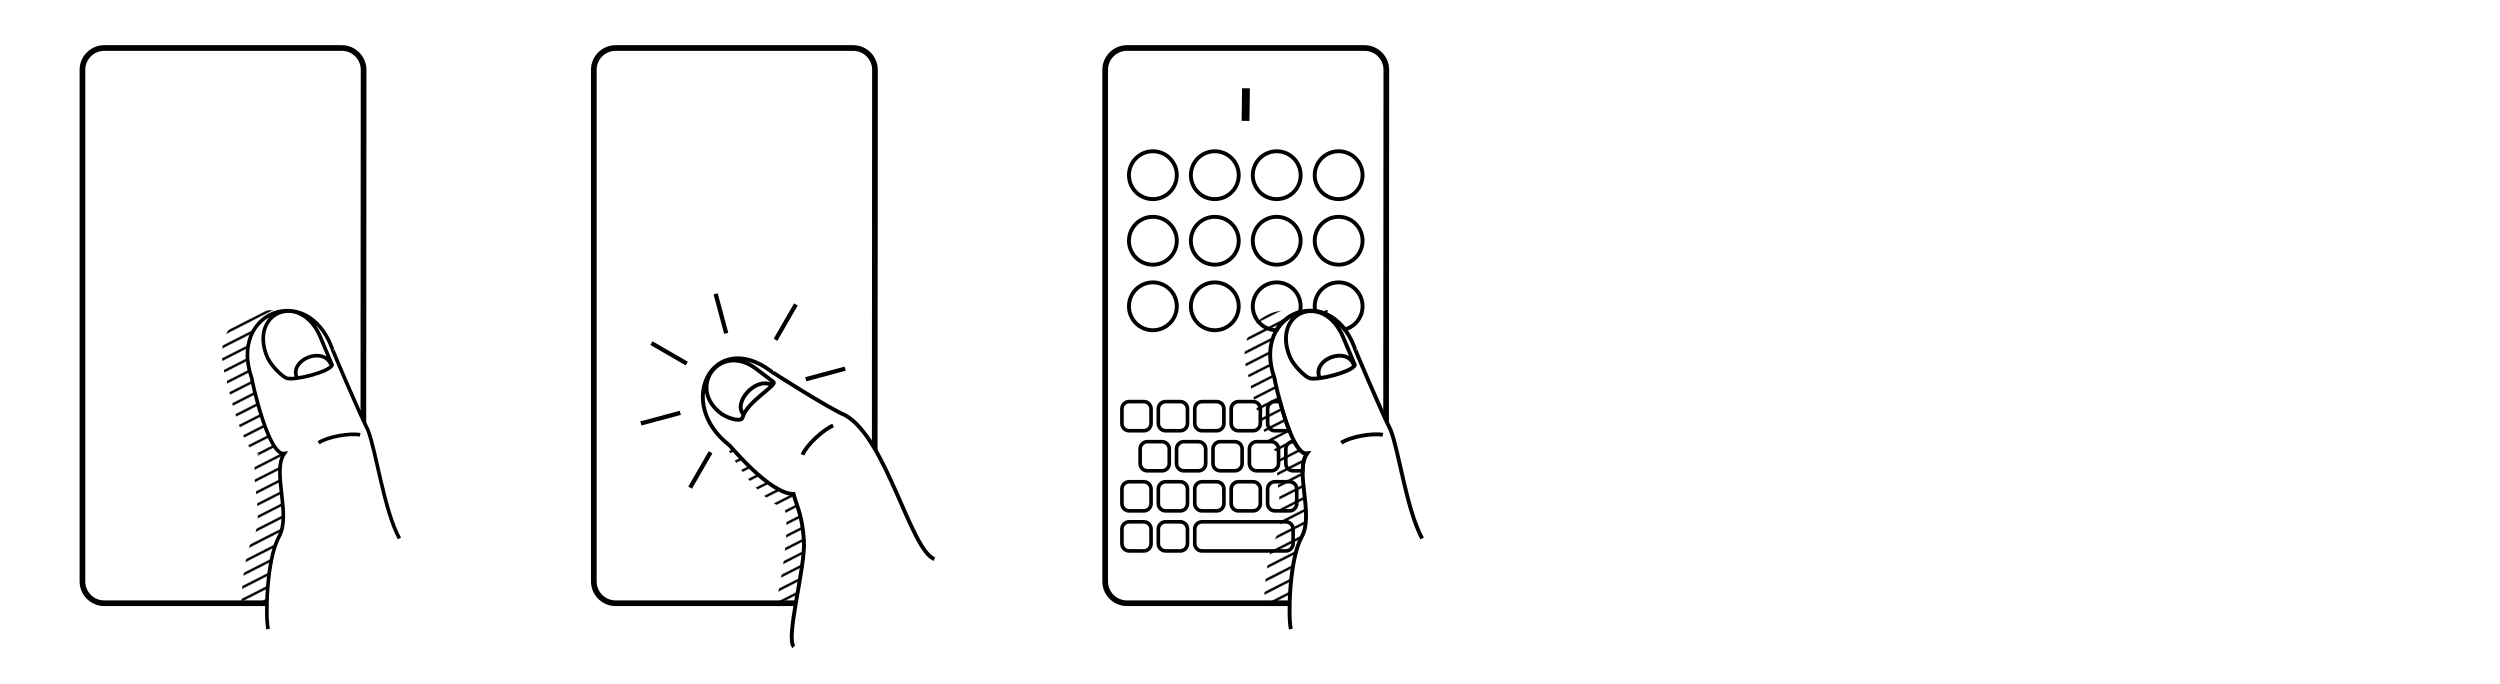
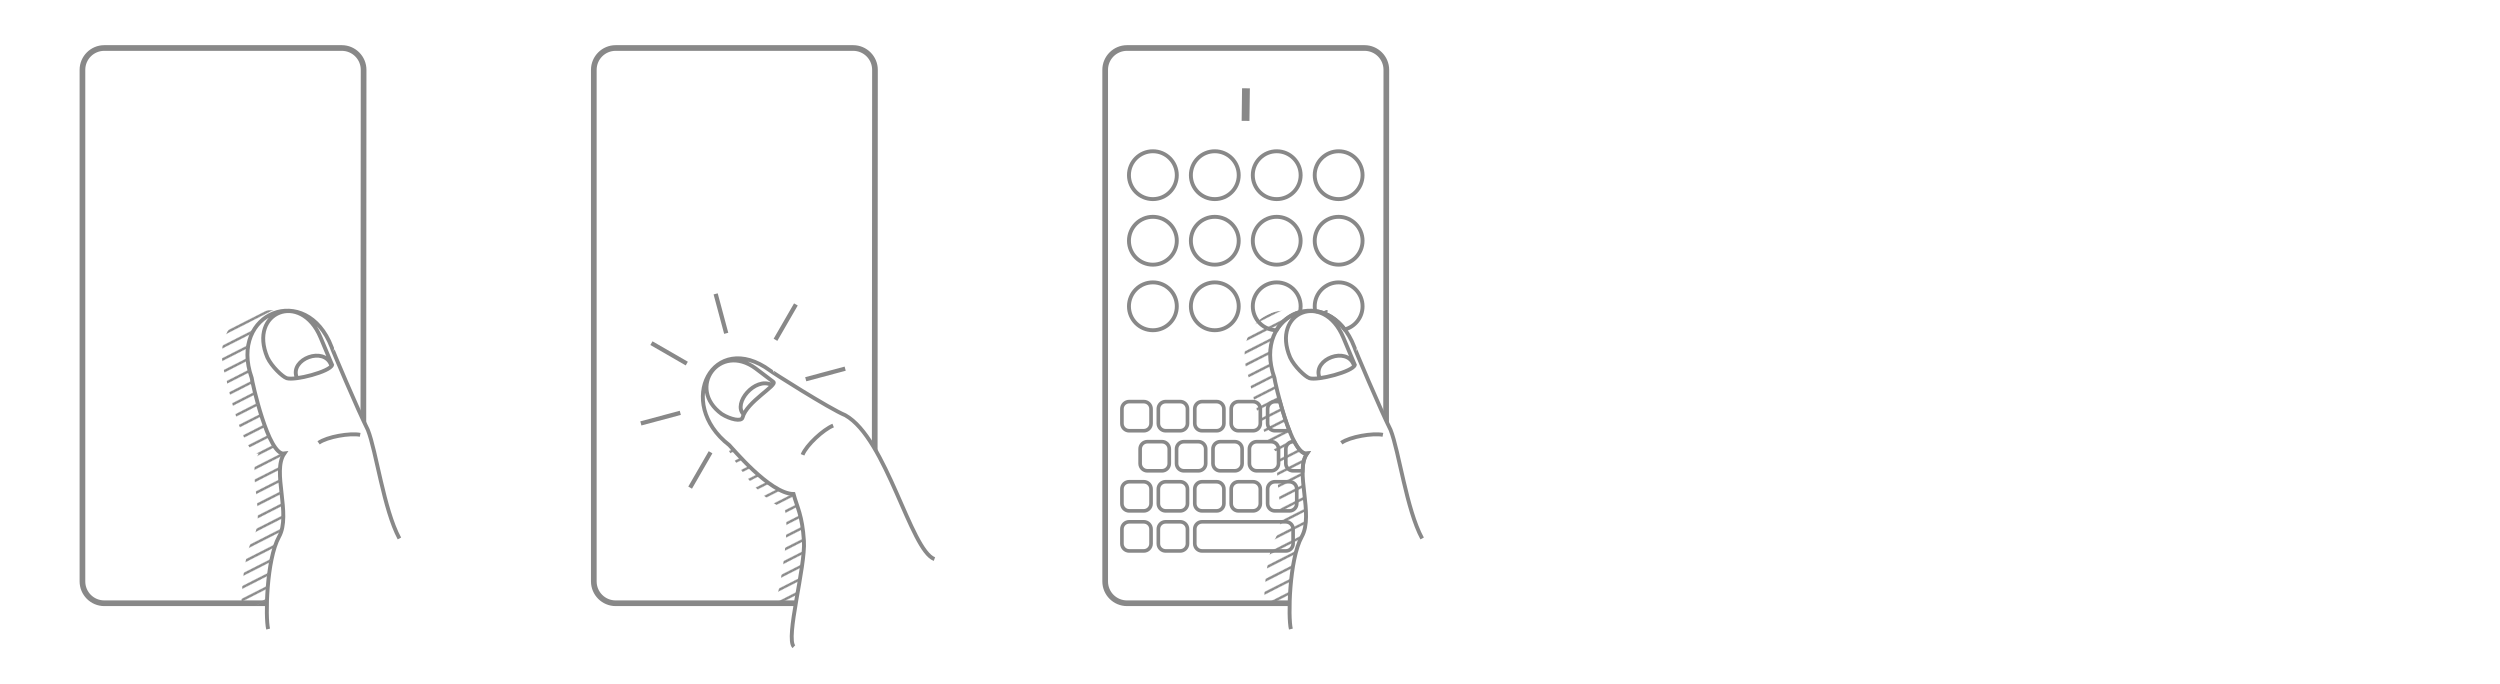
- <svg xmlns="http://www.w3.org/2000/svg" viewBox="0 0 640 175" version="1.1" id="svg1282">
-   <defs id="defs686">
+ <svg xmlns="http://www.w3.org/2000/svg" viewBox="0 0 640 175" version="1.1">
+   <defs>
    <pattern x="0" y="0" width="25" height="25" patternUnits="userSpaceOnUse" viewBox="0 0 100 100" patternTransform="matrix(-0.053636, 0.155565, -0.150254, -0.051805, 71.06921, 283.67)" id="pattern-0">
-       <rect width="15.358" height="154.244" style="fill: black;" transform="matrix(0.707107, -0.707107, 0.707107, 0.707107, -9.963383, 0.896367)" id="rect667" />
-       <rect width="15.358" height="154.244" style="fill: black;" transform="matrix(0.707107, -0.707107, 0.707107, 0.707107, -60, 50.85975)" id="rect669" />
-       <rect width="15.358" height="154.244" style="fill: black;" transform="matrix(0.707107, -0.707107, 0.707107, 0.707107, 40, -49.14025)" id="rect671" />
+       <rect width="15.358" height="154.244" style="fill: #888;" transform="matrix(0.707107, -0.707107, 0.707107, 0.707107, -9.963383, 0.896367)" />
+       <rect width="15.358" height="154.244" style="fill: #888;" transform="matrix(0.707107, -0.707107, 0.707107, 0.707107, -60, 50.85975)" />
+       <rect width="15.358" height="154.244" style="fill: #888;" transform="matrix(0.707107, -0.707107, 0.707107, 0.707107, 40, -49.14025)" />
    </pattern>
  </defs>
-   <g transform="matrix(0.909598, -0.20511, 0.20511, 0.909598, -389.1708, 73.42145)" id="g864">
-     <path d="M 458.292 199.672 C 458.215 196.403 462.02 180.94 466.782 175.598 C 471.446 170.369 468.767 157.718 473.209 153.64 C 468.79 153.296 468.929 132.395 469.053 131.4 C 466.812 112.415 489.518 108.915 492.326 127.971 C 492.21 128.007 495.615 146.732 497.022 152.326 C 498.008 158.611 496.47 174.563 498.922 183.332 M 483.049 152.843 C 485.706 151.721 492.049 152.057 494.671 153.208 M 478.398 133.59 C 477.359 132.925 475.086 129.584 474.494 126.876 C 472.079 113.469 487.541 110.998 489.944 124.744 L 491.371 132.791 C 490.489 134.467 480.371 134.802 478.398 133.59 Z M 481.124 133.908 C 480.462 128.629 490.416 127.271 491.104 132.741" style="stroke: rgb(0, 0, 0); fill: none; stroke-width: 1px;" id="path862" />
+   <path d="M 68.645 161.042 C 67.905 158.085 68.194 143.239 71.43 137.404 C 74.6 131.691 69.568 120.733 72.772 116.112 C 68.683 116.706 64.521 97.666 64.43 96.735 C 58.498 79.927 78.433 72.085 84.897 88.843 C 84.798 88.899 91.736 105.233 94.163 110.033 C 96.349 115.547 98.222 130.373 102.251 137.846 M 81.559 113.369 C 83.746 111.803 89.584 110.808 92.205 111.317 M 73.38 96.81 C 72.299 96.419 69.545 93.846 68.451 91.505 C 63.504 79.804 77.062 74.385 82.067 86.396 L 85.016 93.423 C 84.558 95.128 75.423 97.508 73.38 96.81 Z M 75.924 96.54 C 74.239 91.875 83.016 88.598 84.763 93.432" style="stroke: #888; fill: none; stroke-width: 1px;" />
+   <path style="fill: #888;" d="M 26.702 11.56 C 23.218 11.56 20.379 14.399 20.379 17.882 L 20.379 148.839 C 20.379 152.322 23.218 155.161 26.702 155.161 L 68.195 155.161 L 68.195 153.706 L 26.702 153.706 C 24.004 153.706 21.833 151.536 21.833 148.839 L 21.833 17.882 C 21.833 15.185 24.004 13.015 26.702 13.015 L 87.49 13.015 C 90.186 13.015 92.356 15.185 92.356 17.882 L 92.295 105.957 L 93.75 108.749 L 93.811 17.882 C 93.811 14.399 90.972 11.56 87.49 11.56 Z" />
+   <path d="M 61.786 155.047 C 61.88 149.329 62.724 141.329 64.9 137.404 C 68.069 131.692 63.038 120.733 66.241 116.113 C 62.152 116.706 57.991 97.666 57.9 96.736 C 54.288 86.502 60.265 79.593 66.953 79.535 C 66.953 79.535 73.753 79.148 71.828 79.425 C 65.705 80.308 61.055 87.174 64.43 96.735 C 64.521 97.666 68.682 116.705 72.772 116.112 C 69.568 120.732 74.6 131.69 71.43 137.404 C 69.264 141.308 68.419 149.25 68.319 154.962 L 61.786 155.047 Z" style="fill: url(#pattern-0);" />
+   <path d="M 198.406 154.604 C 200.196 149.225 202.417 133.567 200.706 129.96 C 196.142 129.263 187.879 119.088 185.378 112.855 C 185.791 113.231 186.229 113.599 186.695 113.96 C 187.257 114.452 197.036 126.393 203.145 126.471 C 204.097 129.945 205.377 131.927 205.804 138.446 C 206.034 141.932 204.708 148.626 203.712 154.513 L 198.406 154.604 Z" style="fill: url(#pattern-0);" />
+   <path style="fill: #888;" d="M 157.611 11.56 C 154.127 11.56 151.288 14.399 151.288 17.882 L 151.288 148.839 C 151.288 152.322 154.127 155.161 157.611 155.161 L 203.611 155.161 L 203.611 153.706 L 157.611 153.706 C 154.913 153.706 152.743 151.536 152.743 148.839 L 152.743 17.882 C 152.743 15.185 154.913 13.015 157.611 13.015 L 218.398 13.015 C 221.095 13.015 223.265 15.185 223.265 17.882 L 223.204 114.056 L 224.659 116.076 L 224.72 17.882 C 224.72 14.399 221.881 11.56 218.398 11.56 Z" />
+   <path d="M 175.084 152.145 C 175.459 149.119 187.532 144.421 192.651 140.141 C 197.663 135.951 202.821 129.796 207.473 126.638 C 203.443 125.719 206.596 106.301 206.662 105.557 C 207.175 87.739 228.596 87.596 228.596 105.557 C 228.484 105.574 229.08 123.311 229.618 128.662 C 229.673 134.594 220.671 150.278 215.482 157.275 C 211.626 163.755 211.948 167.282 212.496 170.149" style="fill: none;" transform="matrix(0.589725, -0.807604, 0.807604, 0.589725, -22.89317, 217.2249)" />
+   <g transform="matrix(1.055221, -0.282746, 0.282746, 1.055221, -726.7903, -101.0348)" style="">
+     <line style="stroke: #888;" x1="738.061" y1="396.231" x2="747.63" y2="396.231" />
+     <line style="stroke: #888;" x1="778.061" y1="396.231" x2="787.63" y2="396.231" />
+     <line style="stroke: #888;" x1="762.845" y1="381.015" x2="762.845" y2="371.446" />
+     <line style="stroke: #888;" x1="752.086" y1="385.472" x2="745.319" y2="378.705" />
+     <line style="stroke: #888;" x1="780.37" y1="378.706" x2="773.604" y2="385.472" />
+     <line style="stroke: #888;" x1="752.086" y1="406.99" x2="745.32" y2="413.756" />
  </g>
-   <path style="color:#000000;font-style:normal;font-variant:normal;font-weight:normal;font-stretch:normal;font-size:medium;line-height:normal;font-family:sans-serif;font-variant-ligatures:normal;font-variant-position:normal;font-variant-caps:normal;font-variant-numeric:normal;font-variant-alternates:normal;font-variant-east-asian:normal;font-feature-settings:normal;font-variation-settings:normal;text-indent:0;text-align:start;text-decoration:none;text-decoration-line:none;text-decoration-style:solid;text-decoration-color:#000000;letter-spacing:normal;word-spacing:normal;text-transform:none;writing-mode:lr-tb;direction:ltr;text-orientation:mixed;dominant-baseline:auto;baseline-shift:baseline;text-anchor:start;white-space:normal;shape-padding:0;shape-margin:0;inline-size:0;clip-rule:nonzero;display:inline;overflow:visible;visibility:visible;opacity:1;isolation:auto;mix-blend-mode:normal;color-interpolation:sRGB;color-interpolation-filters:linearRGB;solid-color:#000000;solid-opacity:1;vector-effect:none;fill:#000000;fill-opacity:1;fill-rule:nonzero;stroke:none;stroke-linecap:butt;stroke-linejoin:miter;stroke-miterlimit:4;stroke-dasharray:none;stroke-dashoffset:0;stroke-opacity:1;color-rendering:auto;image-rendering:auto;shape-rendering:auto;text-rendering:auto;enable-background:accumulate;stop-color:#000000;stop-opacity:1" d="M 26.702 11.56 C 23.218 11.56 20.379 14.399 20.379 17.882 L 20.379 148.839 C 20.379 152.322 23.218 155.161 26.702 155.161 L 68.195 155.161 L 68.195 153.706 L 26.702 153.706 C 24.004 153.706 21.833 151.536 21.833 148.839 L 21.833 17.882 C 21.833 15.185 24.004 13.015 26.702 13.015 L 87.49 13.015 C 90.186 13.015 92.356 15.185 92.356 17.882 L 92.295 105.957 L 93.75 108.749 L 93.811 17.882 C 93.811 14.399 90.972 11.56 87.49 11.56 Z" id="path866" />
-   <path d="M 61.786 155.047 C 61.88 149.329 62.724 141.329 64.9 137.404 C 68.069 131.692 63.038 120.733 66.241 116.113 C 62.152 116.706 57.991 97.666 57.9 96.736 C 54.288 86.502 60.265 79.593 66.953 79.535 C 66.953 79.535 73.753 79.148 71.828 79.425 C 65.705 80.308 61.055 87.174 64.43 96.735 C 64.521 97.666 68.682 116.705 72.772 116.112 C 69.568 120.732 74.6 131.69 71.43 137.404 C 69.264 141.308 68.419 149.25 68.319 154.962 L 61.786 155.047 Z" style="fill: url(#pattern-0);" id="path868" />
-   <path d="M 198.406 154.604 C 200.196 149.225 202.417 133.567 200.706 129.96 C 196.142 129.263 187.879 119.088 185.378 112.855 C 185.791 113.231 186.229 113.599 186.695 113.96 C 187.257 114.452 197.036 126.393 203.145 126.471 C 204.097 129.945 205.377 131.927 205.804 138.446 C 206.034 141.932 204.708 148.626 203.712 154.513 L 198.406 154.604 Z" style="fill: url(#pattern-0);" id="path870" />
-   <path style="color:#000000;font-style:normal;font-variant:normal;font-weight:normal;font-stretch:normal;font-size:medium;line-height:normal;font-family:sans-serif;font-variant-ligatures:normal;font-variant-position:normal;font-variant-caps:normal;font-variant-numeric:normal;font-variant-alternates:normal;font-variant-east-asian:normal;font-feature-settings:normal;font-variation-settings:normal;text-indent:0;text-align:start;text-decoration:none;text-decoration-line:none;text-decoration-style:solid;text-decoration-color:#000000;letter-spacing:normal;word-spacing:normal;text-transform:none;writing-mode:lr-tb;direction:ltr;text-orientation:mixed;dominant-baseline:auto;baseline-shift:baseline;text-anchor:start;white-space:normal;shape-padding:0;shape-margin:0;inline-size:0;clip-rule:nonzero;display:inline;overflow:visible;visibility:visible;opacity:1;isolation:auto;mix-blend-mode:normal;color-interpolation:sRGB;color-interpolation-filters:linearRGB;solid-color:#000000;solid-opacity:1;vector-effect:none;fill:#000000;fill-opacity:1;fill-rule:nonzero;stroke:none;stroke-linecap:butt;stroke-linejoin:miter;stroke-miterlimit:4;stroke-dasharray:none;stroke-dashoffset:0;stroke-opacity:1;color-rendering:auto;image-rendering:auto;shape-rendering:auto;text-rendering:auto;enable-background:accumulate;stop-color:#000000;stop-opacity:1" d="M 157.611 11.56 C 154.127 11.56 151.288 14.399 151.288 17.882 L 151.288 148.839 C 151.288 152.322 154.127 155.161 157.611 155.161 L 203.611 155.161 L 203.611 153.706 L 157.611 153.706 C 154.913 153.706 152.743 151.536 152.743 148.839 L 152.743 17.882 C 152.743 15.185 154.913 13.015 157.611 13.015 L 218.398 13.015 C 221.095 13.015 223.265 15.185 223.265 17.882 L 223.204 114.056 L 224.659 116.076 L 224.72 17.882 C 224.72 14.399 221.881 11.56 218.398 11.56 Z" id="path872" />
-   <path d="M 175.084 152.145 C 175.459 149.119 187.532 144.421 192.651 140.141 C 197.663 135.951 202.821 129.796 207.473 126.638 C 203.443 125.719 206.596 106.301 206.662 105.557 C 207.175 87.739 228.596 87.596 228.596 105.557 C 228.484 105.574 229.08 123.311 229.618 128.662 C 229.673 134.594 220.671 150.278 215.482 157.275 C 211.626 163.755 211.948 167.282 212.496 170.149" style="fill: none;" id="path876" transform="matrix(0.589725, -0.807604, 0.807604, 0.589725, -22.89317, 217.2249)" />
-   <g transform="matrix(1.055221, -0.282746, 0.282746, 1.055221, -726.7903, -101.0348)" style="" id="g890">
-     <line style="stroke: rgb(0, 0, 0);" x1="738.061" y1="396.231" x2="747.63" y2="396.231" id="line878" />
-     <line style="stroke: rgb(0, 0, 0);" x1="778.061" y1="396.231" x2="787.63" y2="396.231" id="line880" />
-     <line style="stroke: rgb(0, 0, 0);" x1="762.845" y1="381.015" x2="762.845" y2="371.446" id="line882" />
-     <line style="stroke: rgb(0, 0, 0);" x1="752.086" y1="385.472" x2="745.319" y2="378.705" id="line884" />
-     <line style="stroke: rgb(0, 0, 0);" x1="780.37" y1="378.706" x2="773.604" y2="385.472" id="line886" />
-     <line style="stroke: rgb(0, 0, 0);" x1="752.086" y1="406.99" x2="745.32" y2="413.756" id="line888" />
+   <circle style="stroke: #888; fill: none;" cx="295.137" cy="44.847" r="6.125" />
+   <circle style="stroke: #888; fill: none;" cx="310.988" cy="44.847" r="6.125" />
+   <circle style="stroke: #888; fill: none;" cx="326.839" cy="44.847" r="6.125" />
+   <circle style="stroke: #888; fill: none;" cx="342.691" cy="44.847" r="6.125" />
+   <circle style="stroke: #888; fill: none;" cx="295.137" cy="61.63" r="6.125" />
+   <circle style="stroke: #888; fill: none;" cx="310.988" cy="61.63" r="6.125" />
+   <circle style="stroke: #888; fill: none;" cx="326.839" cy="61.63" r="6.125" />
+   <circle style="stroke: #888; fill: none;" cx="342.691" cy="61.63" r="6.125" />
+   <circle style="stroke: #888; fill: none;" cx="295.137" cy="78.414" r="6.125" />
+   <circle style="stroke: #888; fill: none;" cx="310.988" cy="78.414" r="6.125" />
+   <path d="M 332.964 78.414 C 332.964 78.921 332.903 79.414 332.786 79.884 C 330.343 80.559 328.174 82.176 326.779 84.539 C 323.424 84.506 320.714 81.776 320.714 78.414 C 320.714 75.031 323.457 72.289 326.839 72.289 C 330.222 72.289 332.964 75.031 332.964 78.414 Z" style="stroke: #888; fill: none;" />
+   <path d="M 348.816 78.414 C 348.816 81.254 346.883 83.643 344.261 84.336 C 342.099 81.476 339.383 79.98 336.684 79.62 C 336.607 79.23 336.566 78.826 336.566 78.414 C 336.566 75.031 339.308 72.289 342.691 72.289 C 346.073 72.289 348.816 75.031 348.816 78.414 Z" style="stroke: #888; fill: none;" />
+   <path d="M 323.604 154.499 C 323.698 148.78 324.542 141.329 326.718 137.404 C 329.887 131.692 324.856 120.733 328.06 116.113 C 323.97 116.706 319.809 97.666 319.719 96.736 C 316.106 86.502 322.084 79.593 328.772 79.535 L 339.849 79.359 L 339.876 80.604 C 331.834 76.615 321.814 84.169 326.248 96.735 C 326.34 97.666 330.5 116.705 334.59 116.112 C 331.386 120.732 336.418 131.69 333.248 137.404 C 331.082 141.308 330.237 148.702 330.137 154.414 L 323.604 154.499 Z" style="fill: url(#pattern-0);" />
+   <path d="M 330.464 161.041 C 329.724 158.084 330.012 143.239 333.248 137.403 C 336.418 131.69 331.387 120.732 334.591 116.111 C 330.5 116.705 326.34 97.665 326.248 96.735 C 320.316 79.925 340.252 72.084 346.714 88.842 C 346.616 88.899 353.553 105.233 355.982 110.032 C 358.167 115.547 360.041 130.372 364.068 137.846 M 343.376 113.369 C 345.563 111.804 351.401 110.809 354.022 111.318 M 335.199 96.81 C 334.117 96.418 331.364 93.846 330.27 91.503 C 325.323 79.804 338.88 74.385 343.886 86.396 L 346.834 93.423 C 346.376 95.128 337.241 97.508 335.199 96.81 Z M 337.743 96.54 C 336.058 91.875 344.833 88.598 346.581 93.432" style="stroke: #888; fill: none;" />
+   <path style="fill: #888;" d="M 288.52 11.56 C 285.036 11.56 282.197 14.399 282.197 17.882 L 282.197 148.839 C 282.197 152.322 285.036 155.161 288.52 155.161 L 330.013 155.161 L 330.013 153.706 L 288.52 153.706 C 285.823 153.706 283.652 151.536 283.652 148.839 L 283.652 17.882 C 283.652 15.185 285.823 13.015 288.52 13.015 L 349.307 13.015 C 352.004 13.015 354.175 15.185 354.175 17.882 L 354.113 106.135 L 355.568 108.868 L 355.629 17.882 C 355.629 14.399 352.79 11.56 349.307 11.56 Z" />
+   <line style="stroke: #888; stroke-width: 2px;" x1="318.86" y1="30.946" x2="318.967" y2="22.603" />
+   <g transform="matrix(0.932436, 0, 0, 0.932436, -90.08907, -267.7034)">
+     <rect x="404.639" y="397.362" width="8" height="8" rx="2" ry="2" style="fill: none; stroke: #888;" />
+     <rect x="414.639" y="397.362" width="8" height="8" rx="2" ry="2" style="fill: none; stroke: #888;" />
+     <rect x="424.639" y="397.362" width="8" height="8" rx="2" ry="2" style="fill: none; stroke: #888;" />
+     <rect x="434.639" y="397.362" width="8" height="8" rx="2" ry="2" style="fill: none; stroke: #888;" />
+     <path d="M 446.639 397.362 L 448.04 397.362 C 448.733 399.917 449.623 402.834 450.626 405.362 L 446.639 405.362 C 445.534 405.362 444.639 404.467 444.639 403.362 L 444.639 399.362 C 444.639 398.257 445.534 397.362 446.639 397.362 Z" style="fill: none; stroke: #888;" />
+     <rect x="409.639" y="408.362" width="8" height="8" rx="2" ry="2" style="fill: none; stroke: #888;" />
+     <rect x="419.639" y="408.362" width="8" height="8" rx="2" ry="2" style="fill: none; stroke: #888;" />
+     <rect x="429.639" y="408.362" width="8" height="8" rx="2" ry="2" style="fill: none; stroke: #888;" />
+     <rect x="439.639" y="408.362" width="8" height="8" rx="2" ry="2" style="fill: none; stroke: #888;" />
+     <path d="M 451.639 408.362 L 451.985 408.362 C 453.088 410.447 454.273 411.797 455.452 411.626 C 454.602 412.852 454.293 414.493 454.257 416.362 L 451.639 416.362 C 450.534 416.362 449.639 415.467 449.639 414.362 L 449.639 410.362 C 449.639 409.257 450.534 408.362 451.639 408.362 Z" style="fill: none; stroke: #888;" />
+     <rect x="404.639" y="419.362" width="8" height="8" rx="2" ry="2" style="fill: none; stroke: #888;" />
+     <rect x="414.639" y="419.362" width="8" height="8" rx="2" ry="2" style="fill: none; stroke: #888;" />
+     <rect x="424.639" y="419.362" width="8" height="8" rx="2" ry="2" style="fill: none; stroke: #888;" />
+     <rect x="434.639" y="419.362" width="8" height="8" rx="2" ry="2" style="fill: none; stroke: #888;" />
+     <rect x="444.639" y="419.362" width="8" height="8" rx="2" ry="2" style="fill: none; stroke: #888;" />
+     <rect x="404.639" y="430.362" width="8" height="8" rx="2" ry="2" style="fill: none; stroke: #888;" />
+     <rect x="414.639" y="430.362" width="8" height="8" rx="2" ry="2" style="fill: none; stroke: #888;" />
+     <rect x="424.639" y="430.362" width="27" height="8" rx="2" ry="2" style="fill: none; stroke: #888;" />
  </g>
-   <circle style="stroke: rgb(0, 0, 0); fill: none;" cx="295.137" cy="44.847" r="6.125" id="circle894" />
-   <circle style="stroke: rgb(0, 0, 0); fill: none;" cx="310.988" cy="44.847" r="6.125" id="circle896" />
-   <circle style="stroke: rgb(0, 0, 0); fill: none;" cx="326.839" cy="44.847" r="6.125" id="circle898" />
-   <circle style="stroke: rgb(0, 0, 0); fill: none;" cx="342.691" cy="44.847" r="6.125" id="circle900" />
-   <circle style="stroke: rgb(0, 0, 0); fill: none;" cx="295.137" cy="61.63" r="6.125" id="circle902" />
-   <circle style="stroke: rgb(0, 0, 0); fill: none;" cx="310.988" cy="61.63" r="6.125" id="circle904" />
-   <circle style="stroke: rgb(0, 0, 0); fill: none;" cx="326.839" cy="61.63" r="6.125" id="circle906" />
-   <circle style="stroke: rgb(0, 0, 0); fill: none;" cx="342.691" cy="61.63" r="6.125" id="circle908" />
-   <circle style="stroke: rgb(0, 0, 0); fill: none;" cx="295.137" cy="78.414" r="6.125" id="circle910" />
-   <circle style="stroke: rgb(0, 0, 0); fill: none;" cx="310.988" cy="78.414" r="6.125" id="circle912" />
-   <path d="M 332.964 78.414 C 332.964 78.921 332.903 79.414 332.786 79.884 C 330.343 80.559 328.174 82.176 326.779 84.539 C 323.424 84.506 320.714 81.776 320.714 78.414 C 320.714 75.031 323.457 72.289 326.839 72.289 C 330.222 72.289 332.964 75.031 332.964 78.414 Z" style="stroke: rgb(0, 0, 0); fill: none;" id="path914" />
-   <path d="M 348.816 78.414 C 348.816 81.254 346.883 83.643 344.261 84.336 C 342.099 81.476 339.383 79.98 336.684 79.62 C 336.607 79.23 336.566 78.826 336.566 78.414 C 336.566 75.031 339.308 72.289 342.691 72.289 C 346.073 72.289 348.816 75.031 348.816 78.414 Z" style="stroke: rgb(0, 0, 0); fill: none;" id="path916" />
-   <path d="M 323.604 154.499 C 323.698 148.78 324.542 141.329 326.718 137.404 C 329.887 131.692 324.856 120.733 328.06 116.113 C 323.97 116.706 319.809 97.666 319.719 96.736 C 316.106 86.502 322.084 79.593 328.772 79.535 L 339.849 79.359 L 339.876 80.604 C 331.834 76.615 321.814 84.169 326.248 96.735 C 326.34 97.666 330.5 116.705 334.59 116.112 C 331.386 120.732 336.418 131.69 333.248 137.404 C 331.082 141.308 330.237 148.702 330.137 154.414 L 323.604 154.499 Z" style="fill: url(#pattern-0);" id="path918" />
-   <path d="M 330.464 161.041 C 329.724 158.084 330.012 143.239 333.248 137.403 C 336.418 131.69 331.387 120.732 334.591 116.111 C 330.5 116.705 326.34 97.665 326.248 96.735 C 320.316 79.925 340.252 72.084 346.714 88.842 C 346.616 88.899 353.553 105.233 355.982 110.032 C 358.167 115.547 360.041 130.372 364.068 137.846 M 343.376 113.369 C 345.563 111.804 351.401 110.809 354.022 111.318 M 335.199 96.81 C 334.117 96.418 331.364 93.846 330.27 91.503 C 325.323 79.804 338.88 74.385 343.886 86.396 L 346.834 93.423 C 346.376 95.128 337.241 97.508 335.199 96.81 Z M 337.743 96.54 C 336.058 91.875 344.833 88.598 346.581 93.432" style="stroke: rgb(0, 0, 0); fill: none;" id="path920" />
-   <path style="color:#000000;font-style:normal;font-variant:normal;font-weight:normal;font-stretch:normal;font-size:medium;line-height:normal;font-family:sans-serif;font-variant-ligatures:normal;font-variant-position:normal;font-variant-caps:normal;font-variant-numeric:normal;font-variant-alternates:normal;font-variant-east-asian:normal;font-feature-settings:normal;font-variation-settings:normal;text-indent:0;text-align:start;text-decoration:none;text-decoration-line:none;text-decoration-style:solid;text-decoration-color:#000000;letter-spacing:normal;word-spacing:normal;text-transform:none;writing-mode:lr-tb;direction:ltr;text-orientation:mixed;dominant-baseline:auto;baseline-shift:baseline;text-anchor:start;white-space:normal;shape-padding:0;shape-margin:0;inline-size:0;clip-rule:nonzero;display:inline;overflow:visible;visibility:visible;opacity:1;isolation:auto;mix-blend-mode:normal;color-interpolation:sRGB;color-interpolation-filters:linearRGB;solid-color:#000000;solid-opacity:1;vector-effect:none;fill:#000000;fill-opacity:1;fill-rule:nonzero;stroke:none;stroke-linecap:butt;stroke-linejoin:miter;stroke-miterlimit:4;stroke-dasharray:none;stroke-dashoffset:0;stroke-opacity:1;color-rendering:auto;image-rendering:auto;shape-rendering:auto;text-rendering:auto;enable-background:accumulate;stop-color:#000000;stop-opacity:1" d="M 288.52 11.56 C 285.036 11.56 282.197 14.399 282.197 17.882 L 282.197 148.839 C 282.197 152.322 285.036 155.161 288.52 155.161 L 330.013 155.161 L 330.013 153.706 L 288.52 153.706 C 285.823 153.706 283.652 151.536 283.652 148.839 L 283.652 17.882 C 283.652 15.185 285.823 13.015 288.52 13.015 L 349.307 13.015 C 352.004 13.015 354.175 15.185 354.175 17.882 L 354.113 106.135 L 355.568 108.868 L 355.629 17.882 C 355.629 14.399 352.79 11.56 349.307 11.56 Z" id="path922" />
-   <line style="stroke: rgb(0, 0, 0); stroke-width: 2px;" x1="318.86" y1="30.946" x2="318.967" y2="22.603" id="line924" />
-   <g transform="matrix(0.932436, 0, 0, 0.932436, -90.08907, -267.7034)" id="g962">
-     <rect x="404.639" y="397.362" width="8" height="8" rx="2" ry="2" style="fill: none; stroke: rgb(0, 0, 0);" id="rect926" />
-     <rect x="414.639" y="397.362" width="8" height="8" rx="2" ry="2" style="fill: none; stroke: rgb(0, 0, 0);" id="rect928" />
-     <rect x="424.639" y="397.362" width="8" height="8" rx="2" ry="2" style="fill: none; stroke: rgb(0, 0, 0);" id="rect930" />
-     <rect x="434.639" y="397.362" width="8" height="8" rx="2" ry="2" style="fill: none; stroke: rgb(0, 0, 0);" id="rect932" />
-     <path d="M 446.639 397.362 L 448.04 397.362 C 448.733 399.917 449.623 402.834 450.626 405.362 L 446.639 405.362 C 445.534 405.362 444.639 404.467 444.639 403.362 L 444.639 399.362 C 444.639 398.257 445.534 397.362 446.639 397.362 Z" style="fill: none; stroke: rgb(0, 0, 0);" id="path934" />
-     <rect x="409.639" y="408.362" width="8" height="8" rx="2" ry="2" style="fill: none; stroke: rgb(0, 0, 0);" id="rect936" />
-     <rect x="419.639" y="408.362" width="8" height="8" rx="2" ry="2" style="fill: none; stroke: rgb(0, 0, 0);" id="rect938" />
-     <rect x="429.639" y="408.362" width="8" height="8" rx="2" ry="2" style="fill: none; stroke: rgb(0, 0, 0);" id="rect940" />
-     <rect x="439.639" y="408.362" width="8" height="8" rx="2" ry="2" style="fill: none; stroke: rgb(0, 0, 0);" id="rect942" />
-     <path d="M 451.639 408.362 L 451.985 408.362 C 453.088 410.447 454.273 411.797 455.452 411.626 C 454.602 412.852 454.293 414.493 454.257 416.362 L 451.639 416.362 C 450.534 416.362 449.639 415.467 449.639 414.362 L 449.639 410.362 C 449.639 409.257 450.534 408.362 451.639 408.362 Z" style="fill: none; stroke: rgb(0, 0, 0);" id="path944" />
-     <rect x="404.639" y="419.362" width="8" height="8" rx="2" ry="2" style="fill: none; stroke: rgb(0, 0, 0);" id="rect946" />
-     <rect x="414.639" y="419.362" width="8" height="8" rx="2" ry="2" style="fill: none; stroke: rgb(0, 0, 0);" id="rect948" />
-     <rect x="424.639" y="419.362" width="8" height="8" rx="2" ry="2" style="fill: none; stroke: rgb(0, 0, 0);" id="rect950" />
-     <rect x="434.639" y="419.362" width="8" height="8" rx="2" ry="2" style="fill: none; stroke: rgb(0, 0, 0);" id="rect952" />
-     <rect x="444.639" y="419.362" width="8" height="8" rx="2" ry="2" style="fill: none; stroke: rgb(0, 0, 0);" id="rect954" />
-     <rect x="404.639" y="430.362" width="8" height="8" rx="2" ry="2" style="fill: none; stroke: rgb(0, 0, 0);" id="rect956" />
-     <rect x="414.639" y="430.362" width="8" height="8" rx="2" ry="2" style="fill: none; stroke: rgb(0, 0, 0);" id="rect958" />
-     <rect x="424.639" y="430.362" width="27" height="8" rx="2" ry="2" style="fill: none; stroke: rgb(0, 0, 0);" id="rect960" />
-   </g>
-   <path d="M 190.097 106.887 C 189.816 108.003 186.966 107.376 184.777 105.999 C 175.592 99.329 184.213 87.491 193.461 94.333 L 197.97 97.752 C 199.167 98.553 191.11 102.889 190.097 106.887 Z M 203.231 165.55 C 201.008 163.463 206.243 145.105 205.804 138.446 C 205.377 131.927 204.097 129.945 203.145 126.471 C 197.036 126.393 187.257 114.452 186.695 113.96 C 172.607 103.039 182.66 84.268 197.165 94.86 C 197.111 94.96 212.431 104.691 216.398 106.303 C 226.956 112.252 233.082 140.839 239.215 143.127 M 205.449 116.431 C 206.441 113.93 210.811 109.934 213.29 108.943 M 190.362 106.082 C 187.525 103.234 193.323 96.439 197.479 98.523" style="stroke: rgb(0, 0, 0); fill: none;" id="path-1" />
+   <path d="M 190.097 106.887 C 189.816 108.003 186.966 107.376 184.777 105.999 C 175.592 99.329 184.213 87.491 193.461 94.333 L 197.97 97.752 C 199.167 98.553 191.11 102.889 190.097 106.887 Z M 203.231 165.55 C 201.008 163.463 206.243 145.105 205.804 138.446 C 205.377 131.927 204.097 129.945 203.145 126.471 C 197.036 126.393 187.257 114.452 186.695 113.96 C 172.607 103.039 182.66 84.268 197.165 94.86 C 197.111 94.96 212.431 104.691 216.398 106.303 C 226.956 112.252 233.082 140.839 239.215 143.127 M 205.449 116.431 C 206.441 113.93 210.811 109.934 213.29 108.943 M 190.362 106.082 C 187.525 103.234 193.323 96.439 197.479 98.523" style="stroke: #888; fill: none;" />
</svg>
